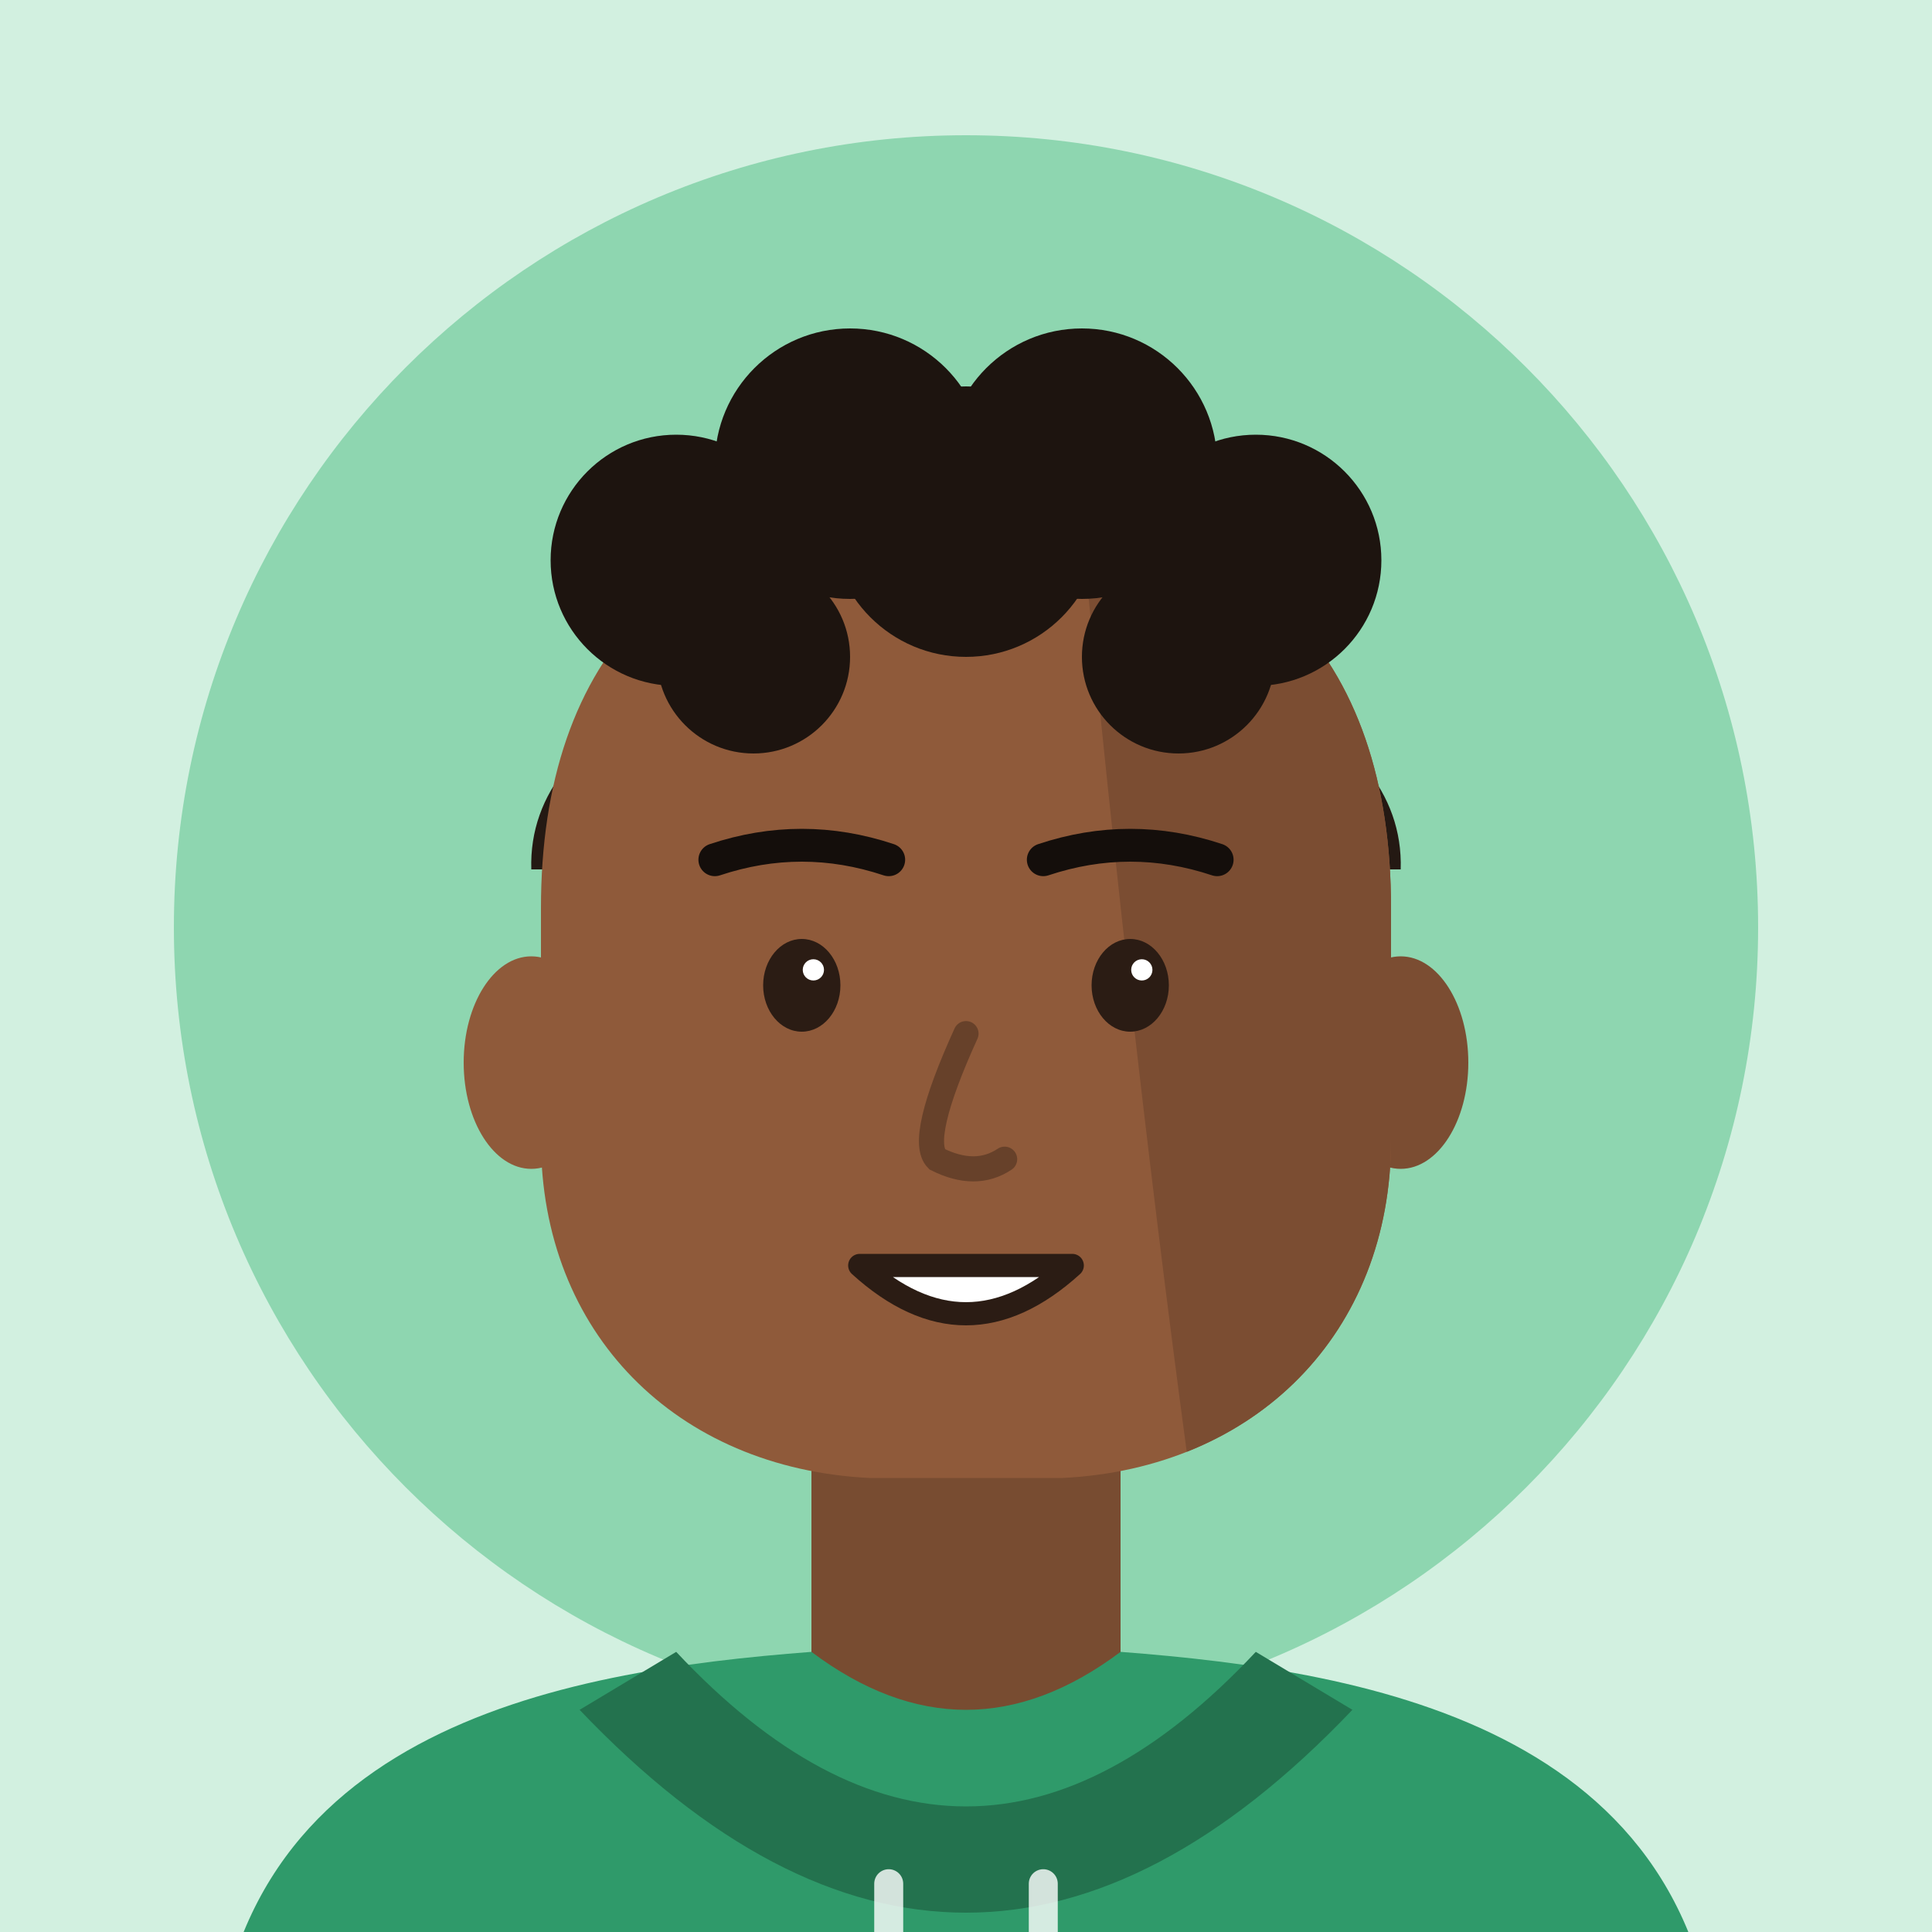
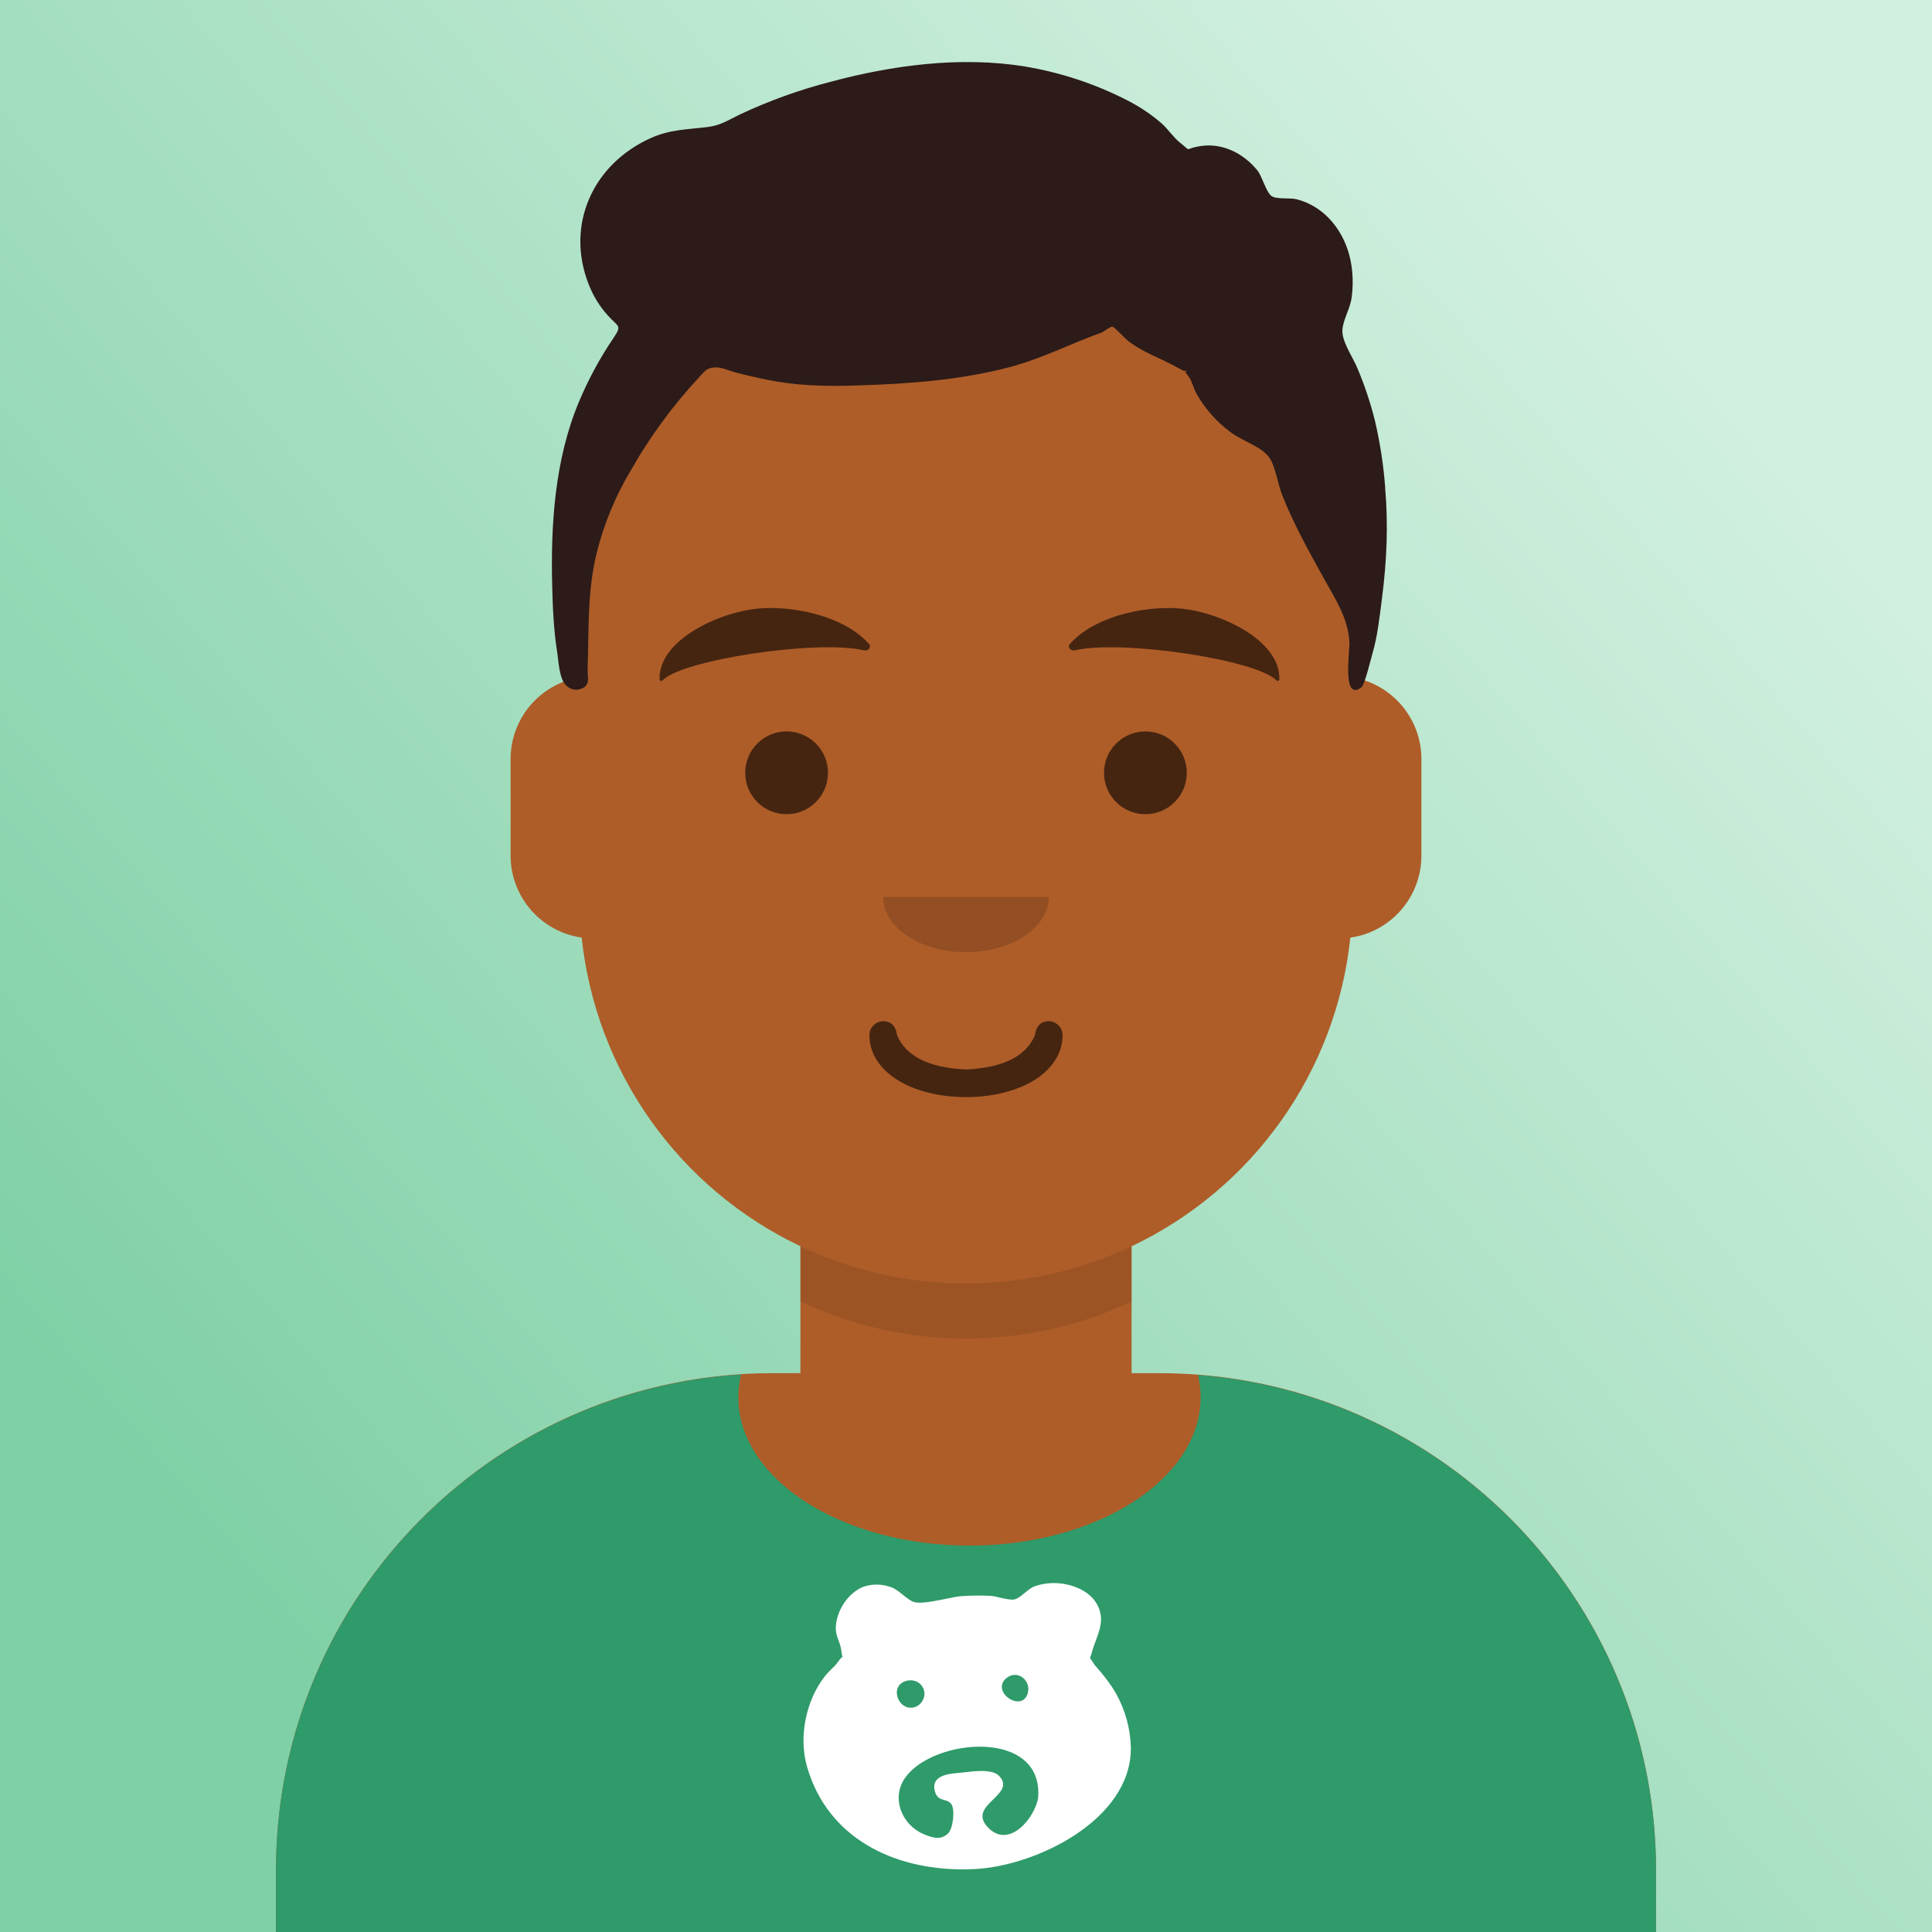
- <svg xmlns="http://www.w3.org/2000/svg" viewBox="0 0 200 200">
-   <defs>
-     <clipPath id="c868214430">
-       <path d="M100 42 C130 42 144 58 144 84 L144 108 C144 128 130 142 110 143 L90 143 C70 142 56 128 56 108 L56 84 C56 58 70 42 100 42 Z" />
-     </clipPath>
-     <clipPath id="c868214430f">
-       <rect width="200" height="200" />
-     </clipPath>
-   </defs>
-   <g clip-path="url(#c868214430f)">
-     <rect width="200" height="200" fill="#d2f0e0" />
-     <circle cx="100" cy="96" r="82" fill="#8ed6b0" />
-     <g transform="translate(0 10)">
-       <path d="M84 127 L84 165 Q100 177 116 165 L116 127 Z" fill="#784c31" />
-       <path d="M22 208 C22 169 58 163 84 161 Q100 173 116 161 C142 163 178 169 178 208 Z" fill="#2f9a6a" />
-       <path d="M70 161 Q100 193 130 161 L140 167 Q100 209 60 167 Z" fill="#23724e" />
-       <path d="M92 185 v24 M108 185 v24" stroke="#fff" stroke-width="3" stroke-linecap="round" opacity="0.8" />
-       <g transform="rotate(0 100 143)">
-         <path d="M55 80 C54 48 146 48 145 80 Z" fill="#241913" />
-         <ellipse cx="55" cy="100" rx="7" ry="11" fill="#8f5a3a" />
-         <ellipse cx="145" cy="100" rx="7" ry="11" fill="#7b4d32" />
-         <path d="M100 42 C130 42 144 58 144 84 L144 108 C144 128 130 142 110 143 L90 143 C70 142 56 128 56 108 L56 84 C56 58 70 42 100 42 Z" fill="#8f5a3a" />
-         <g clip-path="url(#c868214430)">
-           <path d="M108 0 L200 0 L200 200 L132 200 Q118 120 108 0 Z" fill="#7b4d32" />
+ <svg xmlns="http://www.w3.org/2000/svg" viewBox="0 0 280 280" fill="none" shape-rendering="auto">
+   <mask id="viewboxMask">
+     <rect width="280" height="280" rx="0" ry="0" x="0" y="0" fill="#fff" />
+   </mask>
+   <g mask="url(#viewboxMask)">
+     <rect fill="url(#backgroundLinear)" width="280" height="280" x="0" y="0" />
+     <defs>
+       <linearGradient id="backgroundLinear" gradientTransform="rotate(140 0.5 0.5)">
+         <stop stop-color="#d2f0e0" />
+         <stop offset="1" stop-color="#7fd0a6" />
+       </linearGradient>
+     </defs>
+     <g transform="translate(8)">
+       <path d="M132 36a56 56 0 0 0-56 56v6.17A12 12 0 0 0 66 110v14a12 12 0 0 0 10.3 11.88 56.04 56.04 0 0 0 31.7 44.73v18.4h-4a72 72 0 0 0-72 72v9h200v-9a72 72 0 0 0-72-72h-4v-18.39a56.04 56.04 0 0 0 31.7-44.73A12 12 0 0 0 198 124v-14a12 12 0 0 0-10-11.83V92a56 56 0 0 0-56-56Z" fill="#ae5d29" />
+       <path d="M108 180.61v8a55.79 55.79 0 0 0 24 5.39c8.59 0 16.73-1.93 24-5.39v-8a55.79 55.79 0 0 1-24 5.39 55.79 55.79 0 0 1-24-5.39Z" fill="#000" fill-opacity=".1" />
+       <g transform="translate(0 170)">
+         <path d="M132.5 54C151 54 166 44.37 166 32.5c0-1.1-.13-2.18-.38-3.23A72 72 0 0 1 232 101.05V110H32v-8.95A72 72 0 0 1 99.4 29.2a14.1 14.1 0 0 0-.4 3.3C99 44.37 114 54 132.5 54Z" fill="#2f9a6a" />
+         <g transform="translate(77 58)">
+           <path fill-rule="evenodd" clip-rule="evenodd" d="M76.74 17.44a16.78 16.78 0 0 1 2.15 7.86v.22c-.1 10.22-13.6 16.85-22.48 17.35-.63.03-1.26.05-1.89.05h-.01c-10.08 0-19.56-4.55-22.54-14.85a13.8 13.8 0 0 1-.52-3.81c0-3.36 1.12-6.83 3.15-9.4.24-.3.54-.6.83-.88.37-.36.74-.72 1-1.1.47-.71.64-.7.67-.75.02-.04-.09-.15-.18-.98-.06-.5-.22-.93-.38-1.37-.22-.58-.43-1.17-.41-1.88.05-2.4 1.76-5.08 4.05-5.95a5.95 5.95 0 0 1 3.96.08c.6.2 1.18.67 1.75 1.13.58.46 1.13.9 1.64 1.04.97.24 2.83-.14 4.47-.47.96-.2 1.84-.38 2.44-.41a34 34 0 0 1 4.2-.03c.27.01.72.11 1.2.23.84.19 1.8.4 2.23.27.45-.13.92-.5 1.4-.9.48-.4.98-.81 1.5-1a8.6 8.6 0 0 1 3.2-.45c2.34.13 5 1.18 6 3.42.8 1.8.24 3.3-.34 4.87-.2.53-.4 1.06-.55 1.62-.2.7-.31.85-.3.96.03.11.2.2.55.82.07.13.34.44.6.74l.42.48c.8.97 1.57 1.99 2.19 3.08ZM58.3 36.97c3.07 2.96 6.67-1.57 7.15-4.38.84-10.07-15.07-8.75-19.23-3-2.1 2.89-.61 6.8 2.58 8.2 1.4.61 2.58.9 3.58-.05.8-.76 1.03-3.52.5-4.27-.29-.39-.67-.5-1.05-.6-.55-.16-1.1-.32-1.35-1.3-.57-2.16 1.8-2.5 3.3-2.61l.97-.1c1.69-.2 4.05-.48 5.03.5 1.3 1.33.26 2.35-.83 3.42-1.21 1.18-2.47 2.42-.65 4.18Zm-9.58-20.46c-.59-.98-1.75-1.22-2.73-.78-1.82.83-.96 3.52.75 3.75 1.62.21 2.78-1.6 1.98-2.96Zm15.23.88c-.86 3-5.64-.38-2.94-2.3 1.55-1.09 3.45.5 2.94 2.3Z" fill="#fff" />
        </g>
-         <g fill="#1d140f">
-           <circle cx="70" cy="48" r="13" />
-           <circle cx="88" cy="38" r="14" />
-           <circle cx="112" cy="38" r="14" />
-           <circle cx="130" cy="48" r="13" />
-           <circle cx="100" cy="44" r="14" />
-           <circle cx="78" cy="58" r="10" />
-           <circle cx="122" cy="58" r="10" />
-         </g>
-         <path d="M92 79 Q83 76 74 79" fill="none" stroke="#140e0b" stroke-width="3.4" stroke-linecap="round" />
-         <path d="M108 79 Q117 76 126 79" fill="none" stroke="#140e0b" stroke-width="3.4" stroke-linecap="round" />
-         <ellipse cx="83" cy="92" rx="4" ry="4.8" fill="#2b1c14" />
-         <circle cx="84.2" cy="90.4" r="1.1" fill="#fff" />
-         <ellipse cx="117" cy="92" rx="4" ry="4.8" fill="#2b1c14" />
-         <circle cx="118.2" cy="90.4" r="1.1" fill="#fff" />
-         <path d="M100 97 Q95 108 97 110 Q101 112 104 110" fill="none" stroke="#67412a" stroke-width="2.6" stroke-linecap="round" />
-         <path d="M89 121 Q100 131 111 121 Z" fill="#fff" stroke="#2b1c14" stroke-width="2.4" stroke-linejoin="round" />
      </g>
+       <g transform="translate(78 134)">
+         <path d="M40 16c0 5.37 6.16 9 14 9s14-3.63 14-9c0-1.1-.95-2-2-2-1.3 0-1.87.9-2 2-1.24 2.94-4.32 4.72-10 5-5.68-.28-8.76-2.06-10-5-.13-1.1-.7-2-2-2-1.05 0-2 .9-2 2Z" fill="#000" fill-opacity=".6" />
+       </g>
+       <g transform="translate(104 122)">
+         <path fill-rule="evenodd" clip-rule="evenodd" d="M16 8c0 4.42 5.37 8 12 8s12-3.58 12-8" fill="#000" fill-opacity=".16" />
+       </g>
+       <g transform="translate(76 90)">
+         <path d="M36 22a6 6 0 1 1-12 0 6 6 0 0 1 12 0ZM88 22a6 6 0 1 1-12 0 6 6 0 0 1 12 0Z" fill="#000" fill-opacity=".6" />
+       </g>
+       <g transform="translate(76 82)">
+         <path d="M26.55 6.15c-5.8.27-15.2 4.49-14.96 10.34.01.18.3.27.43.12 2.76-2.96 22.32-5.95 29.2-4.36.64.14 1.12-.48.72-.93-3.43-3.85-10.2-5.43-15.4-5.18ZM86.45 6.15c5.8.27 15.2 4.49 14.96 10.34-.01.18-.3.27-.43.12-2.76-2.96-22.32-5.95-29.2-4.36-.64.14-1.12-.48-.72-.93 3.43-3.85 10.2-5.43 15.4-5.18Z" fill-rule="evenodd" clip-rule="evenodd" fill="#000" fill-opacity=".6" />
+       </g>
+       <g transform="translate(-1)">
+         <path fill-rule="evenodd" clip-rule="evenodd" d="M193.76 70.77a62.92 62.92 0 0 0-1.51-9.86 51.78 51.78 0 0 0-2.5-7.49c-.6-1.48-2.02-3.52-2.19-5.13-.16-1.57 1.07-3.32 1.33-5.16.24-1.79.2-3.66-.17-5.44-.83-4.03-3.6-7.77-7.85-8.82-.95-.23-2.97.06-3.64-.5-.77-.63-1.3-2.8-2-3.67-2-2.47-5.1-4.07-8.37-3.51-2.41.4-1.03.9-2.84-.51-1-.8-1.75-2-2.73-2.85a24.7 24.7 0 0 0-4.9-3.28 50.82 50.82 0 0 0-14.84-4.91c-9.28-1.52-19.2-.2-28.2 2.22a74.58 74.58 0 0 0-13.14 4.74c-1.78.87-2.81 1.58-4.67 1.81-2.93.36-5.4.34-8.18 1.58-8.54 3.82-12.39 12.69-9.06 21.17.66 1.71 1.57 3.21 2.82 4.59 1.52 1.68 2.07 1.35.76 3.28a52.78 52.78 0 0 0-4.96 9.17c-3.53 8.4-4.12 17.87-3.89 26.83.08 3.13.22 6.3.71 9.42.22 1.34.28 3.87 1.29 4.87.5.5 1.24.78 1.96.58 1.71-.47 1.13-1.73 1.17-2.9.2-5.88-.08-11.08 1.32-16.9a44.4 44.4 0 0 1 5-12.03 72.07 72.07 0 0 1 9.8-13.35c.92-.99 1.12-1.4 2.35-1.48.93-.05 2.3.59 3.2.8 2 .5 4 .98 6.03 1.3 3.74.6 7.45.65 11.22.53 7.43-.23 14.88-.75 22.09-2.62 4.78-1.24 9.02-3.47 13.6-5.1.08-.04 1.23-.85 1.43-.82.28.04 1.97 1.82 2.26 2.05 2.23 1.74 4.67 2.48 7.07 3.83 2.97 1.66.1-.72 1.73 1.36.48.6.72 1.72 1.1 2.4 1.22 2.2 2.9 4.1 4.93 5.63 1.96 1.47 4.9 2.18 5.9 4.1.76 1.47 1.02 3.48 1.64 5.06 1.63 4.13 3.78 7.99 5.93 11.88 1.73 3.14 3.62 5.89 3.81 9.47.07 1.25-1.12 8.74 1.78 6.46.43-.34 1.35-4.15 1.54-4.8.77-2.63 1.05-5.38 1.4-8.09.69-5.38.92-10.5.46-15.91Z" fill="#2c1b18" />
+       </g>
+       <g transform="translate(49 72)" />
+       <g transform="translate(62 42)" />
    </g>
  </g>
</svg>
